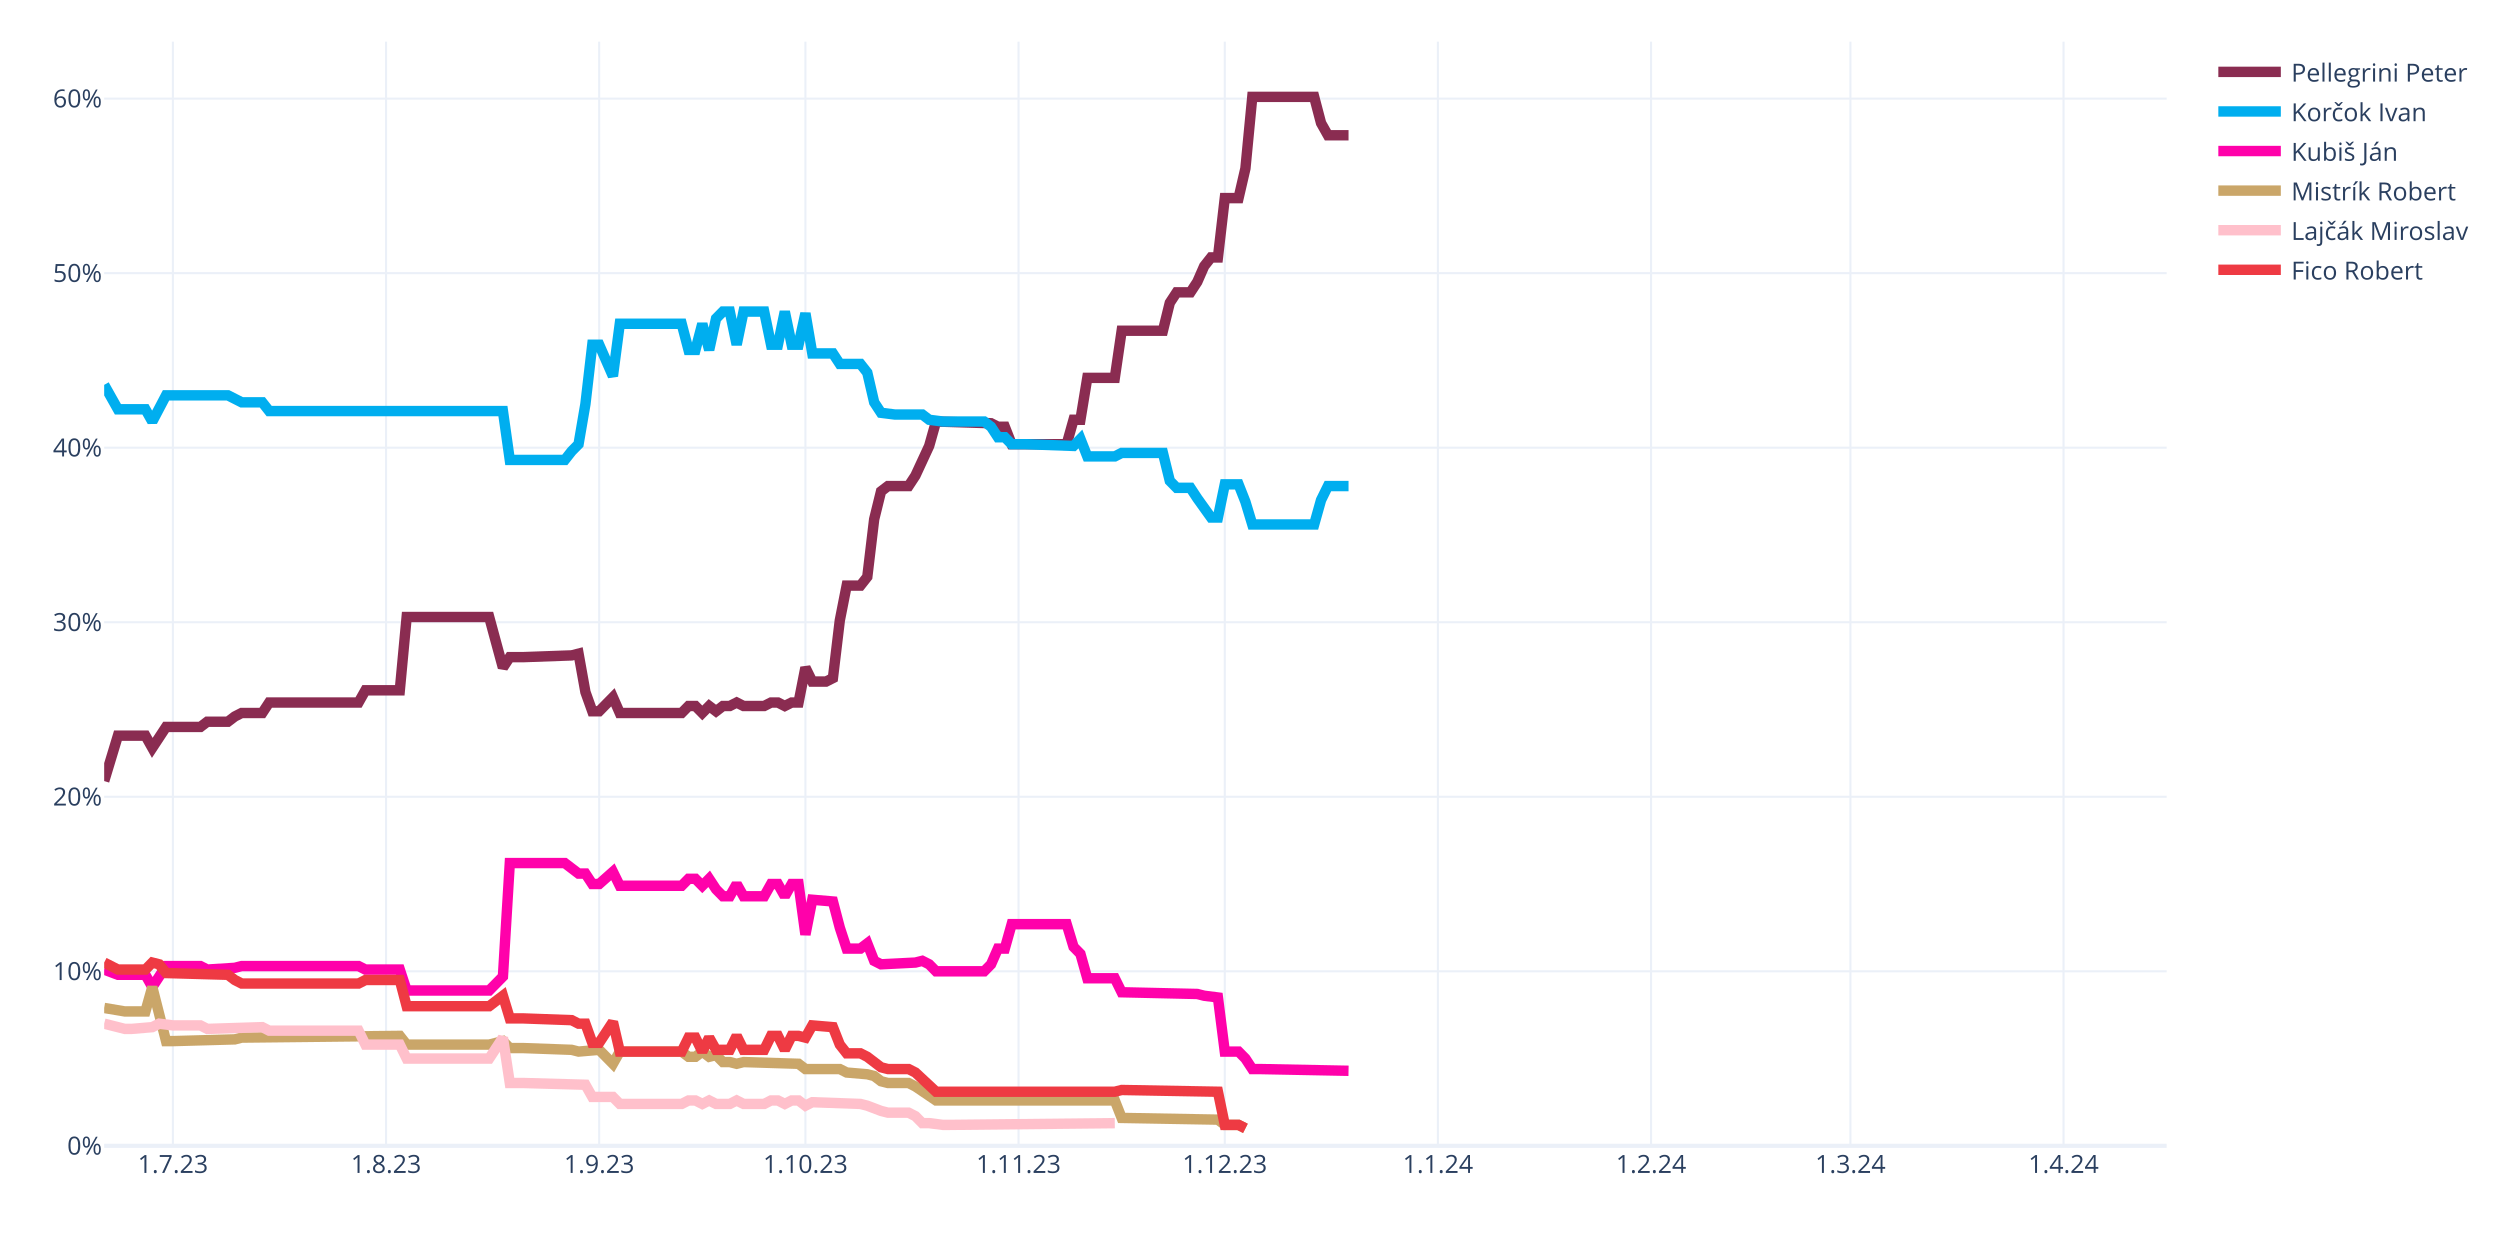
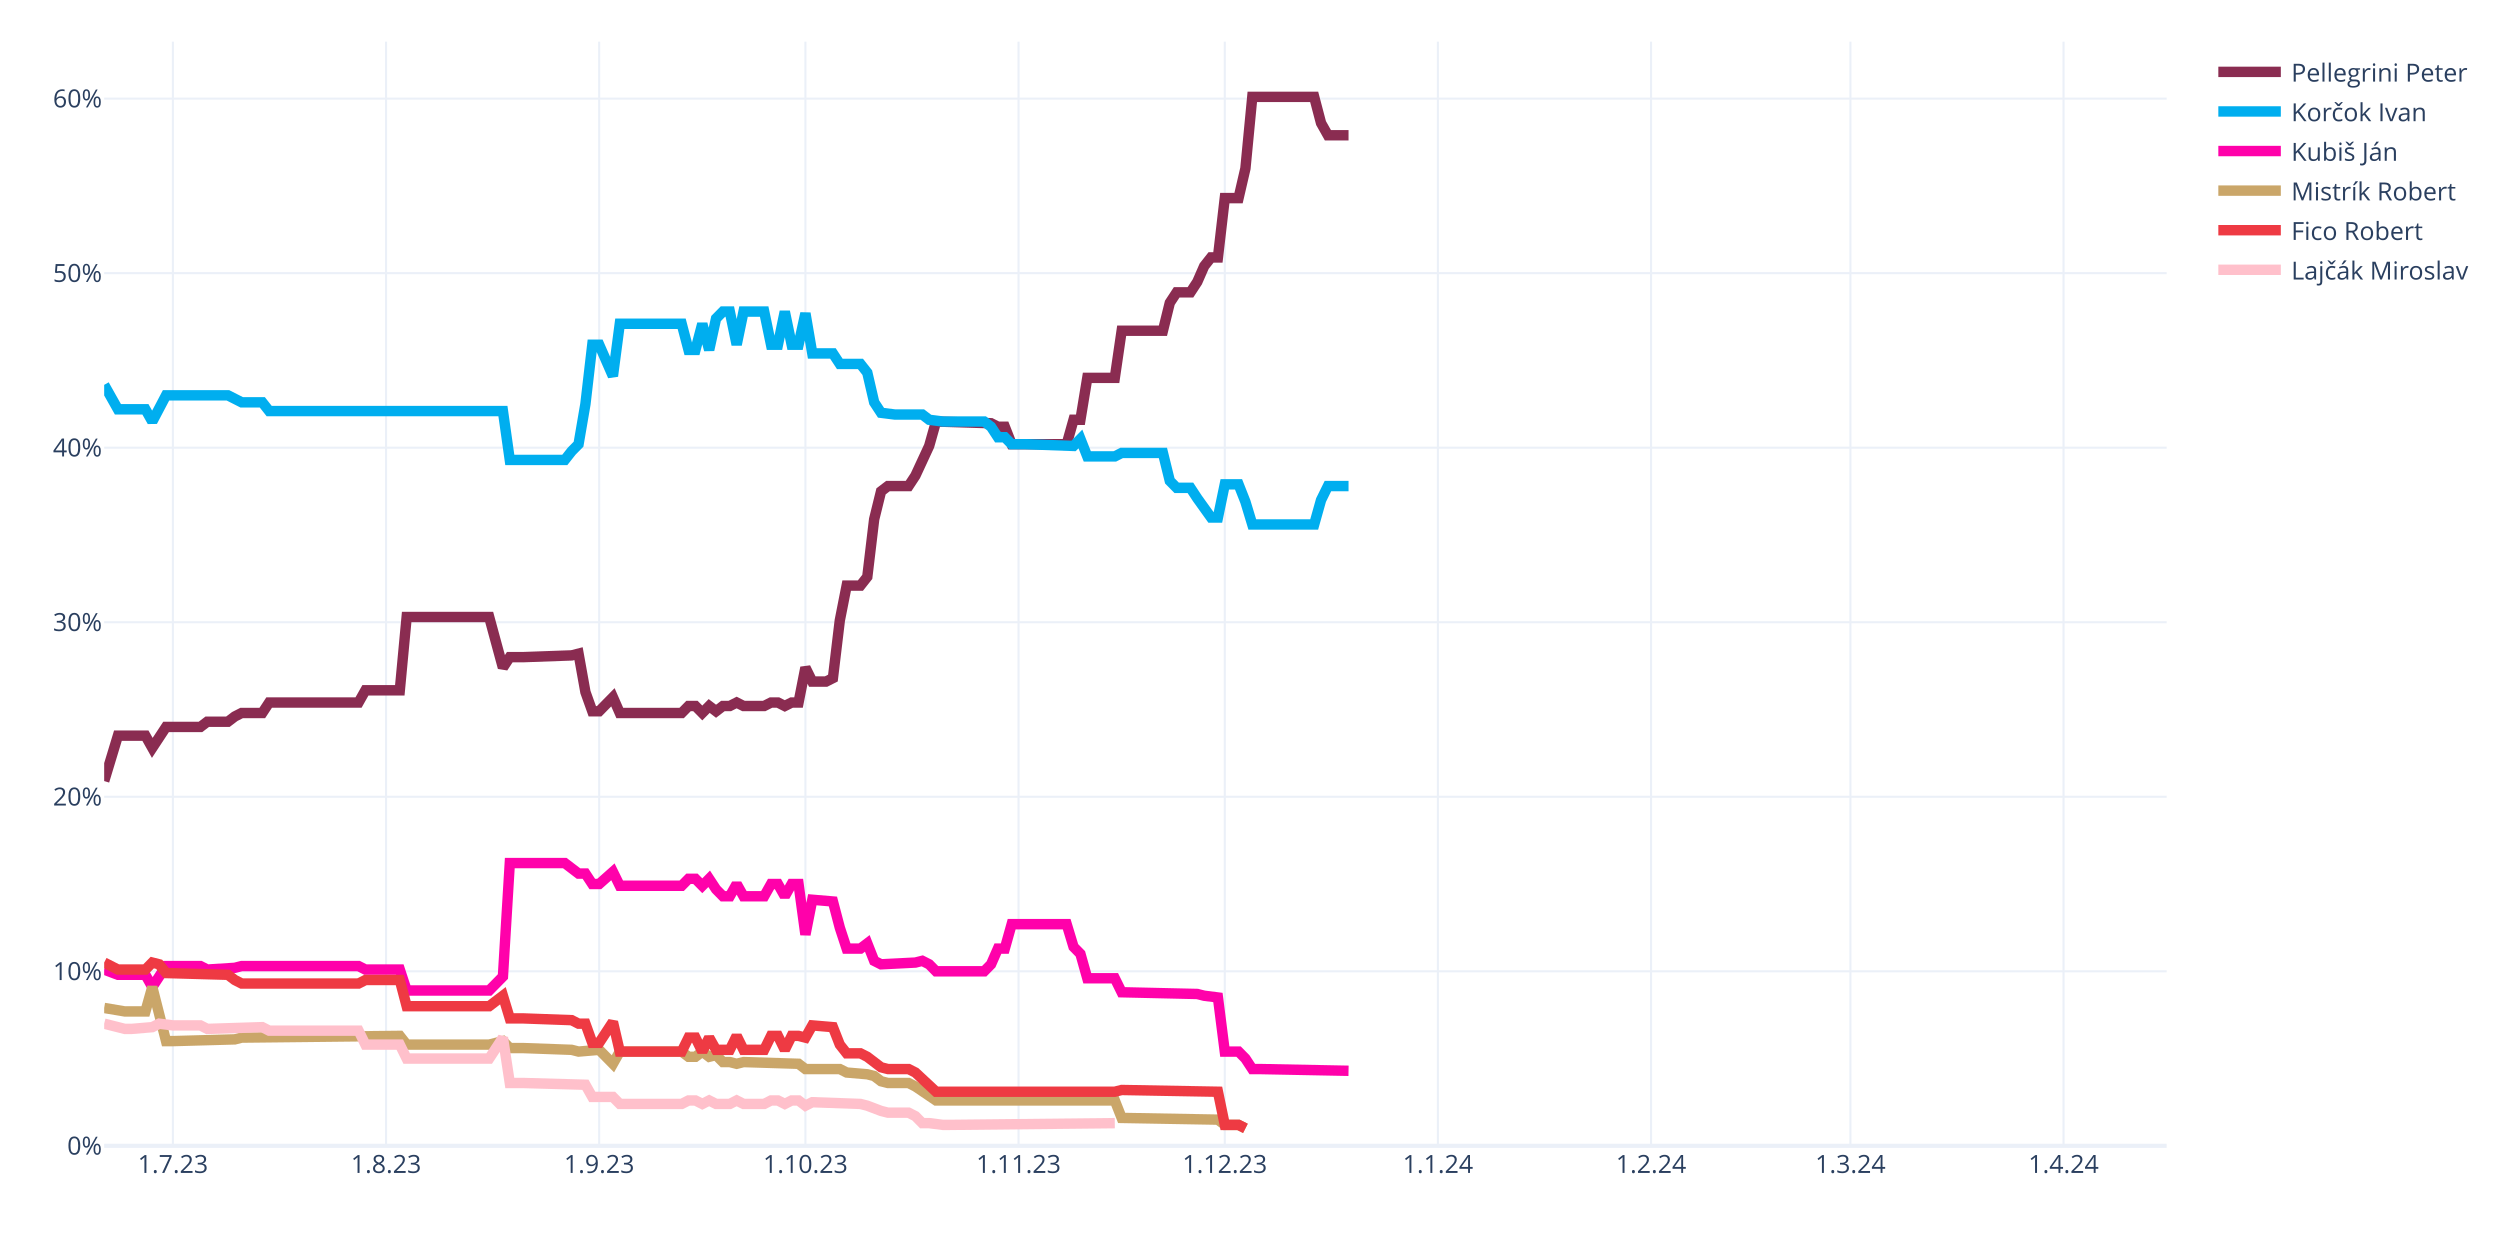
<svg xmlns="http://www.w3.org/2000/svg" class="main-svg" width="1200" height="600" style="" viewBox="0 0 1200 600">
  <rect x="0" y="0" width="1200" height="600" style="fill: rgb(255, 255, 255); fill-opacity: 1;" />
-   <defs id="defs-34a6cc">
+   <defs id="defs-e17eb5">
    <g class="clips">
-       <clipPath id="clip34a6ccxyplot" class="plotclip">
+       <clipPath id="clipe17eb5xyplot" class="plotclip">
        <rect width="990" height="530" />
      </clipPath>
-       <clipPath class="axesclip" id="clip34a6ccx">
+       <clipPath class="axesclip" id="clipe17eb5x">
        <rect x="50" y="0" width="990" height="600" />
      </clipPath>
-       <clipPath class="axesclip" id="clip34a6ccy">
+       <clipPath class="axesclip" id="clipe17eb5y">
        <rect x="0" y="20" width="1200" height="530" />
      </clipPath>
-       <clipPath class="axesclip" id="clip34a6ccxy">
+       <clipPath class="axesclip" id="clipe17eb5xy">
        <rect x="50" y="20" width="990" height="530" />
      </clipPath>
    </g>
    <g class="gradients" />
    <g class="patterns" />
  </defs>
  <g class="bglayer" />
  <g class="layer-below">
    <g class="imagelayer" />
    <g class="shapelayer" />
  </g>
  <g class="cartesianlayer">
    <g class="subplot xy">
      <g class="layer-subplot">
        <g class="shapelayer" />
        <g class="imagelayer" />
      </g>
      <g class="minor-gridlayer">
        <g class="x" />
        <g class="y" />
      </g>
      <g class="gridlayer">
        <g class="x">
          <path class="xgrid crisp" transform="translate(83,0)" d="M0,20v530" style="stroke: rgb(235, 240, 248); stroke-opacity: 1; stroke-width: 1px;" />
          <path class="xgrid crisp" transform="translate(185.3,0)" d="M0,20v530" style="stroke: rgb(235, 240, 248); stroke-opacity: 1; stroke-width: 1px;" />
          <path class="xgrid crisp" transform="translate(287.6,0)" d="M0,20v530" style="stroke: rgb(235, 240, 248); stroke-opacity: 1; stroke-width: 1px;" />
          <path class="xgrid crisp" transform="translate(386.6,0)" d="M0,20v530" style="stroke: rgb(235, 240, 248); stroke-opacity: 1; stroke-width: 1px;" />
          <path class="xgrid crisp" transform="translate(488.9,0)" d="M0,20v530" style="stroke: rgb(235, 240, 248); stroke-opacity: 1; stroke-width: 1px;" />
          <path class="xgrid crisp" transform="translate(587.9,0)" d="M0,20v530" style="stroke: rgb(235, 240, 248); stroke-opacity: 1; stroke-width: 1px;" />
          <path class="xgrid crisp" transform="translate(690.2,0)" d="M0,20v530" style="stroke: rgb(235, 240, 248); stroke-opacity: 1; stroke-width: 1px;" />
          <path class="xgrid crisp" transform="translate(792.5,0)" d="M0,20v530" style="stroke: rgb(235, 240, 248); stroke-opacity: 1; stroke-width: 1px;" />
          <path class="xgrid crisp" transform="translate(888.2,0)" d="M0,20v530" style="stroke: rgb(235, 240, 248); stroke-opacity: 1; stroke-width: 1px;" />
          <path class="xgrid crisp" transform="translate(990.5,0)" d="M0,20v530" style="stroke: rgb(235, 240, 248); stroke-opacity: 1; stroke-width: 1px;" />
        </g>
        <g class="y">
          <path class="ygrid crisp" transform="translate(0,466.22)" d="M50,0h990" style="stroke: rgb(235, 240, 248); stroke-opacity: 1; stroke-width: 1px;" />
          <path class="ygrid crisp" transform="translate(0,382.45)" d="M50,0h990" style="stroke: rgb(235, 240, 248); stroke-opacity: 1; stroke-width: 1px;" />
          <path class="ygrid crisp" transform="translate(0,298.67)" d="M50,0h990" style="stroke: rgb(235, 240, 248); stroke-opacity: 1; stroke-width: 1px;" />
          <path class="ygrid crisp" transform="translate(0,214.89)" d="M50,0h990" style="stroke: rgb(235, 240, 248); stroke-opacity: 1; stroke-width: 1px;" />
          <path class="ygrid crisp" transform="translate(0,131.11)" d="M50,0h990" style="stroke: rgb(235, 240, 248); stroke-opacity: 1; stroke-width: 1px;" />
          <path class="ygrid crisp" transform="translate(0,47.34)" d="M50,0h990" style="stroke: rgb(235, 240, 248); stroke-opacity: 1; stroke-width: 1px;" />
        </g>
      </g>
      <g class="zerolinelayer">
        <path class="yzl zl crisp" transform="translate(0,550)" d="M50,0h990" style="stroke: rgb(235, 240, 248); stroke-opacity: 1; stroke-width: 2px;" />
      </g>
      <path class="xlines-below" />
      <path class="ylines-below" />
      <g class="overlines-below" />
      <g class="xaxislayer-below" />
      <g class="yaxislayer-below" />
      <g class="overaxes-below" />
-       <g class="plot" transform="translate(50,20)" clip-path="url(#clip34a6ccxyplot)">
+       <g class="plot" transform="translate(50,20)" clip-path="url(#clipe17eb5xyplot)">
        <g class="scatterlayer mlayer">
-           <g class="trace scatter trace5aa3cc" style="stroke-miterlimit: 2; opacity: 1;">
+           <g class="trace scatter trace9b59e0" style="stroke-miterlimit: 2; opacity: 1;">
            <g class="fills" />
            <g class="errorbars" />
            <g class="lines">
              <path class="js-line" d="M0,354.91L6.6,333.12L9.9,333.12L19.8,333.12L23.1,338.99L29.7,328.94L33,328.94L46.2,328.94L49.5,326.42L59.4,326.42L62.7,323.91L66,322.23L69.3,322.23L75.9,322.23L79.2,317.21L122.1,317.21L125.4,311.34L141.9,311.34L145.2,276.16L184.8,276.16L191.4,300.45L194.7,295.42L201.3,295.42L224.4,294.59L227.7,293.75L231,312.18L234.3,321.4L237.6,321.4L240.9,318.04L244.2,314.69L247.5,322.23L277.2,322.23L280.5,318.88L283.8,318.88L287.1,322.23L290.4,318.88L293.7,321.4L297,318.88L300.3,318.88L303.6,317.21L306.9,318.88L316.8,318.88L320.1,317.21L323.4,317.21L326.7,318.88L330,317.21L333.3,317.21L336.6,300.45L339.9,307.15L346.5,307.15L349.8,305.48L353.1,277.83L356.4,261.08L363,261.08L366.3,256.89L369.6,229.24L372.9,215.84L376.2,213.32L379.5,213.32L386.1,213.32L389.4,208.3L396,194.05L399.3,182.33L425.7,183.16L429,184.84L432.3,184.84L435.6,193.22L462,193.22L465.3,181.49L468.6,181.49L471.9,161.38L485.1,161.38L488.4,138.76L508.2,138.76L511.5,125.36L514.8,120.33L518.1,120.33L521.4,120.33L524.7,115.3L528,107.76L531.3,103.57L534.6,103.57L537.9,75.09L544.5,75.09L547.8,60.85L551.1,26.5L554.4,26.5L580.8,26.5L584.1,39.07L587.4,44.93L590.7,44.93L597.3,44.93" style="vector-effect: none; fill: none; stroke: rgb(138, 44, 81); stroke-opacity: 1; stroke-width: 5px; opacity: 1;" />
            </g>
            <g class="points" />
            <g class="text" />
          </g>
-           <g class="trace scatter tracefb767d" style="stroke-miterlimit: 2; opacity: 1;">
+           <g class="trace scatter trace90d106" style="stroke-miterlimit: 2; opacity: 1;">
            <g class="fills" />
            <g class="errorbars" />
            <g class="lines">
              <path class="js-line" d="M0,164.73L6.6,176.46L9.9,176.46L19.8,176.46L23.1,182.33L29.7,169.76L33,169.76L59.4,169.76L62.7,171.43L66,173.11L69.3,173.11L75.9,173.11L79.2,177.3L191.4,177.3L194.7,200.76L221.1,200.76L224.4,196.57L227.7,193.22L231,173.95L234.3,145.46L237.6,145.46L244.2,160.54L247.5,135.41L277.2,135.41L280.5,147.98L283.8,147.98L287.1,135.41L290.4,147.98L293.7,132.9L297,129.55L300.3,129.55L303.6,145.46L306.9,129.55L316.8,129.55L320.1,145.46L323.4,145.46L326.7,129.55L330,145.46L333.3,145.46L336.6,130.38L339.9,149.65L349.8,149.65L353.1,154.68L363,154.68L366.3,158.87L369.6,173.11L372.9,178.14L379.5,178.97L382.8,178.97L392.7,178.97L396,181.49L402.6,182.33L405.9,182.33L422.4,182.33L425.7,184.84L429,189.87L432.3,189.87L435.6,193.22L442.2,193.22L465.3,194.05L468.6,190.7L471.9,199.08L475.2,199.08L485.1,199.08L488.4,197.41L508.2,197.41L511.5,210.81L514.8,214.16L518.1,214.16L521.4,214.16L524.7,219.19L531.3,228.4L534.6,228.4L537.9,212.49L541.2,212.49L544.5,212.49L547.8,220.86L551.1,231.75L554.4,231.75L580.8,231.75L584.1,220.02L587.4,213.32L590.7,213.32L597.3,213.32" style="vector-effect: none; fill: none; stroke: rgb(0, 174, 239); stroke-opacity: 1; stroke-width: 5px; opacity: 1;" />
            </g>
            <g class="points" />
            <g class="text" />
          </g>
-           <g class="trace scatter tracee341f6" style="stroke-miterlimit: 2; opacity: 1;">
+           <g class="trace scatter trace6a7482" style="stroke-miterlimit: 2; opacity: 1;">
            <g class="fills" />
            <g class="errorbars" />
            <g class="lines">
              <path class="js-line" d="M0,445.39L6.6,447.9L9.9,447.9L19.8,447.9L23.1,453.76L29.7,443.71L33,443.71L46.2,443.71L49.5,445.39L62.7,444.55L66,443.71L122.1,443.71L125.4,445.39L141.9,445.39L145.2,455.44L184.8,455.44L191.4,448.74L194.7,394.28L201.3,394.28L221.1,394.28L224.4,396.79L227.7,399.31L231,399.31L234.3,404.33L237.6,404.33L244.2,398.47L247.5,405.17L277.2,405.17L280.5,401.82L283.8,401.82L287.1,405.17L290.4,401.82L293.7,406.85L297,410.2L300.3,410.2L303.6,404.33L306.9,410.2L316.8,410.2L320.1,404.33L323.4,404.33L326.7,410.2L330,404.33L333.3,404.33L336.6,428.63L339.9,411.87L349.8,412.71L353.1,425.28L356.4,435.33L359.7,435.33L363,435.33L366.3,432.82L369.6,441.2L372.9,442.87L389.4,442.03L392.7,441.2L396,442.87L399.3,446.22L422.4,446.22L425.7,442.87L429,435.33L432.3,435.33L435.6,423.6L442.2,423.6L462,423.6L465.3,434.49L468.6,437.85L471.9,449.57L485.1,449.57L488.4,456.28L524.7,457.11L528,457.95L534.6,458.79L537.9,484.76L544.5,484.76L547.8,488.11L551.1,493.14L554.4,493.14L597.3,493.98" style="vector-effect: none; fill: none; stroke: rgb(255, 1, 170); stroke-opacity: 1; stroke-width: 5px; opacity: 1;" />
            </g>
            <g class="points" />
            <g class="text" />
          </g>
-           <g class="trace scatter traceabced1" style="stroke-miterlimit: 2; opacity: 1;">
+           <g class="trace scatter trace0ddc77" style="stroke-miterlimit: 2; opacity: 1;">
            <g class="fills" />
            <g class="errorbars" />
            <g class="lines">
              <path class="js-line" d="M0,463.82L9.9,465.49L13.2,465.49L19.8,465.49L23.1,453.76L29.7,479.73L33,479.73L62.7,478.9L66,478.06L141.9,477.22L145.2,481.41L184.8,481.41L191.4,479.73L194.7,483.08L201.3,483.08L224.4,483.92L227.7,484.76L237.6,483.92L240.9,487.27L244.2,490.62L247.5,484.76L277.2,484.76L280.5,487.27L283.8,487.27L287.1,484.76L290.4,487.27L293.7,486.44L297,489.79L300.3,489.79L303.6,490.62L306.9,489.79L333.3,490.62L336.6,493.14L353.1,493.14L356.4,494.81L366.3,495.65L369.6,496.49L372.9,499L376.2,499.84L386.1,499.84L389.4,501.52L399.3,508.22L402.6,508.22L485.1,508.22L488.4,516.6L534.6,517.43L537.9,519.95L544.5,519.95L547.8,521.62" style="vector-effect: none; fill: none; stroke: rgb(202, 166, 105); stroke-opacity: 1; stroke-width: 5px; opacity: 1;" />
            </g>
            <g class="points" />
            <g class="text" />
          </g>
-           <g class="trace scatter trace683cdc" style="stroke-miterlimit: 2; opacity: 1;">
+           <g class="trace scatter trace013d7a" style="stroke-miterlimit: 2; opacity: 1;">
+             <g class="fills" />
+             <g class="errorbars" />
+             <g class="lines">
+               <path class="js-line" d="M0,442.03L6.6,445.39L9.9,445.39L19.8,445.39L23.1,442.03L26.4,442.87L29.7,447.06L59.4,447.9L62.7,450.41L66,452.09L69.3,452.09L122.1,452.09L125.4,450.41L141.9,450.41L145.2,462.98L184.8,462.98L191.4,457.95L194.7,468.84L201.3,468.84L224.4,469.68L227.7,471.36L231,471.36L234.3,480.57L237.6,480.57L240.9,475.54L244.2,470.52L247.5,484.76L277.2,484.76L280.5,478.06L283.8,478.06L287.1,484.76L290.4,478.06L293.7,483.92L300.3,483.92L303.6,477.22L306.9,483.92L310.2,483.92L316.8,483.92L320.1,477.22L323.4,477.22L326.7,483.92L330,477.22L333.3,477.22L336.6,478.06L339.9,472.19L349.8,473.03L353.1,481.41L356.4,485.6L359.7,485.6L363,485.6L366.3,487.27L372.9,492.3L376.2,493.14L386.1,493.14L389.4,494.81L399.3,504.03L402.6,504.03L485.1,504.03L488.4,503.19L534.6,504.03L537.9,519.95L544.5,519.95L547.8,521.62" style="vector-effect: none; fill: none; stroke: rgb(238, 58, 67); stroke-opacity: 1; stroke-width: 5px; opacity: 1;" />
+             </g>
+             <g class="points" />
+             <g class="text" />
+           </g>
+           <g class="trace scatter trace55e584" style="stroke-miterlimit: 2; opacity: 1;">
            <g class="fills" />
            <g class="errorbars" />
            <g class="lines">
              <path class="js-line" d="M0,471.36L9.9,473.87L13.2,473.87L23.1,473.03L26.4,471.36L33,472.19L36.3,472.19L46.2,472.19L49.5,473.87L75.9,473.03L79.2,474.71L122.1,474.71L125.4,481.41L141.9,481.41L145.2,488.11L184.8,488.11L191.4,478.06L194.7,499.84L201.3,499.84L231,500.68L234.3,506.54L244.2,506.54L247.5,509.89L277.2,509.89L280.5,508.22L283.8,508.22L287.1,509.89L290.4,508.22L293.7,509.89L300.3,509.89L303.6,508.22L306.9,509.89L310.2,509.89L316.8,509.89L320.1,508.22L323.4,508.22L326.7,509.89L330,508.22L333.3,508.22L336.6,510.73L339.9,509.06L363,509.89L366.3,510.73L372.9,513.24L376.2,514.08L386.1,514.08L389.4,515.76L392.7,519.11L396,519.11L402.6,519.95L405.9,519.95L485.1,519.11" style="vector-effect: none; fill: none; stroke: rgb(255, 192, 203); stroke-opacity: 1; stroke-width: 5px; opacity: 1;" />
-             </g>
-             <g class="points" />
-             <g class="text" />
-           </g>
-           <g class="trace scatter trace4850a3" style="stroke-miterlimit: 2; opacity: 1;">
-             <g class="fills" />
-             <g class="errorbars" />
-             <g class="lines">
-               <path class="js-line" d="M0,442.03L6.6,445.39L9.9,445.39L19.8,445.39L23.1,442.03L26.4,442.87L29.7,447.06L59.4,447.9L62.7,450.41L66,452.09L69.3,452.09L122.1,452.09L125.4,450.41L141.9,450.41L145.2,462.98L184.8,462.98L191.4,457.95L194.7,468.84L201.3,468.84L224.4,469.68L227.7,471.36L231,471.36L234.3,480.57L237.6,480.57L240.9,475.54L244.2,470.52L247.5,484.76L277.2,484.76L280.5,478.06L283.8,478.06L287.1,484.76L290.4,478.06L293.7,483.92L300.3,483.92L303.6,477.22L306.9,483.92L310.2,483.92L316.8,483.92L320.1,477.22L323.4,477.22L326.7,483.92L330,477.22L333.3,477.22L336.6,478.06L339.9,472.19L349.8,473.03L353.1,481.41L356.4,485.6L359.7,485.6L363,485.6L366.3,487.27L372.9,492.3L376.2,493.14L386.1,493.14L389.4,494.81L399.3,504.03L402.6,504.03L485.1,504.03L488.4,503.19L534.6,504.03L537.9,519.95L544.5,519.95L547.8,521.62" style="vector-effect: none; fill: none; stroke: rgb(238, 58, 67); stroke-opacity: 1; stroke-width: 5px; opacity: 1;" />
            </g>
            <g class="points" />
            <g class="text" />
          </g>
        </g>
      </g>
      <g class="overplot" />
      <path class="xlines-above crisp" d="M0,0" style="fill: none;" />
      <path class="ylines-above crisp" d="M0,0" style="fill: none;" />
      <g class="overlines-above" />
      <g class="xaxislayer-above">
        <g class="xtick">
          <text text-anchor="middle" x="0" y="563" transform="translate(83,0)" style="font-family: 'Open Sans', verdana, arial, sans-serif; font-size: 12px; fill: rgb(42, 63, 95); fill-opacity: 1; white-space: pre; opacity: 1;">1.7.23</text>
        </g>
        <g class="xtick">
          <text text-anchor="middle" x="0" y="563" style="font-family: 'Open Sans', verdana, arial, sans-serif; font-size: 12px; fill: rgb(42, 63, 95); fill-opacity: 1; white-space: pre; opacity: 1;" transform="translate(185.3,0)">1.8.23</text>
        </g>
        <g class="xtick">
          <text text-anchor="middle" x="0" y="563" style="font-family: 'Open Sans', verdana, arial, sans-serif; font-size: 12px; fill: rgb(42, 63, 95); fill-opacity: 1; white-space: pre; opacity: 1;" transform="translate(287.6,0)">1.9.23</text>
        </g>
        <g class="xtick">
          <text text-anchor="middle" x="0" y="563" style="font-family: 'Open Sans', verdana, arial, sans-serif; font-size: 12px; fill: rgb(42, 63, 95); fill-opacity: 1; white-space: pre; opacity: 1;" transform="translate(386.6,0)">1.10.23</text>
        </g>
        <g class="xtick">
          <text text-anchor="middle" x="0" y="563" style="font-family: 'Open Sans', verdana, arial, sans-serif; font-size: 12px; fill: rgb(42, 63, 95); fill-opacity: 1; white-space: pre; opacity: 1;" transform="translate(488.9,0)">1.11.23</text>
        </g>
        <g class="xtick">
          <text text-anchor="middle" x="0" y="563" style="font-family: 'Open Sans', verdana, arial, sans-serif; font-size: 12px; fill: rgb(42, 63, 95); fill-opacity: 1; white-space: pre; opacity: 1;" transform="translate(587.9,0)">1.12.23</text>
        </g>
        <g class="xtick">
          <text text-anchor="middle" x="0" y="563" style="font-family: 'Open Sans', verdana, arial, sans-serif; font-size: 12px; fill: rgb(42, 63, 95); fill-opacity: 1; white-space: pre; opacity: 1;" transform="translate(690.2,0)">1.1.24</text>
        </g>
        <g class="xtick">
          <text text-anchor="middle" x="0" y="563" style="font-family: 'Open Sans', verdana, arial, sans-serif; font-size: 12px; fill: rgb(42, 63, 95); fill-opacity: 1; white-space: pre; opacity: 1;" transform="translate(792.5,0)">1.2.24</text>
        </g>
        <g class="xtick">
          <text text-anchor="middle" x="0" y="563" style="font-family: 'Open Sans', verdana, arial, sans-serif; font-size: 12px; fill: rgb(42, 63, 95); fill-opacity: 1; white-space: pre; opacity: 1;" transform="translate(888.2,0)">1.3.24</text>
        </g>
        <g class="xtick">
          <text text-anchor="middle" x="0" y="563" style="font-family: 'Open Sans', verdana, arial, sans-serif; font-size: 12px; fill: rgb(42, 63, 95); fill-opacity: 1; white-space: pre; opacity: 1;" transform="translate(990.5,0)">1.4.24</text>
        </g>
      </g>
      <g class="yaxislayer-above">
        <g class="ytick">
          <text text-anchor="end" x="49" y="4.2" transform="translate(0,550)" style="font-family: 'Open Sans', verdana, arial, sans-serif; font-size: 12px; fill: rgb(42, 63, 95); fill-opacity: 1; white-space: pre; opacity: 1;">0%</text>
        </g>
        <g class="ytick">
          <text text-anchor="end" x="49" y="4.2" style="font-family: 'Open Sans', verdana, arial, sans-serif; font-size: 12px; fill: rgb(42, 63, 95); fill-opacity: 1; white-space: pre; opacity: 1;" transform="translate(0,466.22)">10%</text>
        </g>
        <g class="ytick">
          <text text-anchor="end" x="49" y="4.2" style="font-family: 'Open Sans', verdana, arial, sans-serif; font-size: 12px; fill: rgb(42, 63, 95); fill-opacity: 1; white-space: pre; opacity: 1;" transform="translate(0,382.45)">20%</text>
        </g>
        <g class="ytick">
          <text text-anchor="end" x="49" y="4.2" style="font-family: 'Open Sans', verdana, arial, sans-serif; font-size: 12px; fill: rgb(42, 63, 95); fill-opacity: 1; white-space: pre; opacity: 1;" transform="translate(0,298.67)">30%</text>
        </g>
        <g class="ytick">
          <text text-anchor="end" x="49" y="4.2" style="font-family: 'Open Sans', verdana, arial, sans-serif; font-size: 12px; fill: rgb(42, 63, 95); fill-opacity: 1; white-space: pre; opacity: 1;" transform="translate(0,214.89)">40%</text>
        </g>
        <g class="ytick">
          <text text-anchor="end" x="49" y="4.2" style="font-family: 'Open Sans', verdana, arial, sans-serif; font-size: 12px; fill: rgb(42, 63, 95); fill-opacity: 1; white-space: pre; opacity: 1;" transform="translate(0,131.11)">50%</text>
        </g>
        <g class="ytick">
          <text text-anchor="end" x="49" y="4.2" style="font-family: 'Open Sans', verdana, arial, sans-serif; font-size: 12px; fill: rgb(42, 63, 95); fill-opacity: 1; white-space: pre; opacity: 1;" transform="translate(0,47.34)">60%</text>
        </g>
      </g>
      <g class="overaxes-above" />
    </g>
  </g>
  <g class="polarlayer" />
  <g class="smithlayer" />
  <g class="ternarylayer" />
  <g class="geolayer" />
  <g class="funnelarealayer" />
  <g class="pielayer" />
  <g class="iciclelayer" />
  <g class="treemaplayer" />
  <g class="sunburstlayer" />
  <g class="glimages" />
-   <defs id="topdefs-34a6cc">
+   <defs id="topdefs-e17eb5">
    <g class="clips" />
-     <clipPath id="legend34a6cc">
+     <clipPath id="legende17eb5">
      <rect width="128" height="124" x="0" y="0" />
    </clipPath>
  </defs>
  <g class="layer-above">
    <g class="imagelayer" />
    <g class="shapelayer" />
  </g>
  <g class="infolayer">
    <g class="legend" pointer-events="all" transform="translate(1059.8,20)">
      <rect class="bg" shape-rendering="crispEdges" style="stroke: rgb(68, 68, 68); stroke-opacity: 1; fill: rgb(255, 255, 255); fill-opacity: 1; stroke-width: 0px;" width="128" height="124" x="0" y="0" />
-       <g class="scrollbox" transform="" clip-path="url(#legend34a6cc)">
+       <g class="scrollbox" transform="" clip-path="url(#legende17eb5)">
        <g class="groups">
          <g class="traces" transform="translate(0,14.5)" style="opacity: 1;">
            <text class="legendtext" text-anchor="start" x="40" y="4.68" style="font-family: 'Open Sans', verdana, arial, sans-serif; font-size: 12px; fill: rgb(42, 63, 95); fill-opacity: 1; white-space: pre;">Pellegrini Peter</text>
            <g class="layers" style="opacity: 1;">
              <g class="legendfill" />
              <g class="legendlines">
                <path class="js-line" d="M5,0h30" style="fill: none; stroke: rgb(138, 44, 81); stroke-opacity: 1; stroke-width: 5px;" />
              </g>
              <g class="legendsymbols">
                <g class="legendpoints" />
              </g>
            </g>
            <rect class="legendtoggle" x="0" y="-9.5" width="122.703" height="19" style="fill: rgb(0, 0, 0); fill-opacity: 0;" />
          </g>
          <g class="traces" transform="translate(0,33.5)" style="opacity: 1;">
            <text class="legendtext" text-anchor="start" x="40" y="4.68" style="font-family: 'Open Sans', verdana, arial, sans-serif; font-size: 12px; fill: rgb(42, 63, 95); fill-opacity: 1; white-space: pre;">Korčok Ivan</text>
            <g class="layers" style="opacity: 1;">
              <g class="legendfill" />
              <g class="legendlines">
                <path class="js-line" d="M5,0h30" style="fill: none; stroke: rgb(0, 174, 239); stroke-opacity: 1; stroke-width: 5px;" />
              </g>
              <g class="legendsymbols">
                <g class="legendpoints" />
              </g>
            </g>
            <rect class="legendtoggle" x="0" y="-9.5" width="122.703" height="19" style="fill: rgb(0, 0, 0); fill-opacity: 0;" />
          </g>
          <g class="traces" transform="translate(0,52.5)" style="opacity: 1;">
            <text class="legendtext" text-anchor="start" x="40" y="4.68" style="font-family: 'Open Sans', verdana, arial, sans-serif; font-size: 12px; fill: rgb(42, 63, 95); fill-opacity: 1; white-space: pre;">Kubiš Ján</text>
            <g class="layers" style="opacity: 1;">
              <g class="legendfill" />
              <g class="legendlines">
                <path class="js-line" d="M5,0h30" style="fill: none; stroke: rgb(255, 1, 170); stroke-opacity: 1; stroke-width: 5px;" />
              </g>
              <g class="legendsymbols">
                <g class="legendpoints" />
              </g>
            </g>
            <rect class="legendtoggle" x="0" y="-9.5" width="122.703" height="19" style="fill: rgb(0, 0, 0); fill-opacity: 0;" />
          </g>
          <g class="traces" transform="translate(0,71.5)" style="opacity: 1;">
            <text class="legendtext" text-anchor="start" x="40" y="4.68" style="font-family: 'Open Sans', verdana, arial, sans-serif; font-size: 12px; fill: rgb(42, 63, 95); fill-opacity: 1; white-space: pre;">Mistrík Robert</text>
            <g class="layers" style="opacity: 1;">
              <g class="legendfill" />
              <g class="legendlines">
                <path class="js-line" d="M5,0h30" style="fill: none; stroke: rgb(202, 166, 105); stroke-opacity: 1; stroke-width: 5px;" />
              </g>
              <g class="legendsymbols">
                <g class="legendpoints" />
              </g>
            </g>
            <rect class="legendtoggle" x="0" y="-9.5" width="122.703" height="19" style="fill: rgb(0, 0, 0); fill-opacity: 0;" />
          </g>
          <g class="traces" transform="translate(0,90.5)" style="opacity: 1;">
+             <text class="legendtext" text-anchor="start" x="40" y="4.68" style="font-family: 'Open Sans', verdana, arial, sans-serif; font-size: 12px; fill: rgb(42, 63, 95); fill-opacity: 1; white-space: pre;">Fico Robert</text>
+             <g class="layers" style="opacity: 1;">
+               <g class="legendfill" />
+               <g class="legendlines">
+                 <path class="js-line" d="M5,0h30" style="fill: none; stroke: rgb(238, 58, 67); stroke-opacity: 1; stroke-width: 5px;" />
+               </g>
+               <g class="legendsymbols">
+                 <g class="legendpoints" />
+               </g>
+             </g>
+             <rect class="legendtoggle" x="0" y="-9.5" width="122.703" height="19" style="fill: rgb(0, 0, 0); fill-opacity: 0;" />
+           </g>
+           <g class="traces" transform="translate(0,109.5)" style="opacity: 1;">
            <text class="legendtext" text-anchor="start" x="40" y="4.68" style="font-family: 'Open Sans', verdana, arial, sans-serif; font-size: 12px; fill: rgb(42, 63, 95); fill-opacity: 1; white-space: pre;">Lajčák Miroslav</text>
            <g class="layers" style="opacity: 1;">
              <g class="legendfill" />
              <g class="legendlines">
                <path class="js-line" d="M5,0h30" style="fill: none; stroke: rgb(255, 192, 203); stroke-opacity: 1; stroke-width: 5px;" />
-               </g>
-               <g class="legendsymbols">
-                 <g class="legendpoints" />
-               </g>
-             </g>
-             <rect class="legendtoggle" x="0" y="-9.5" width="122.703" height="19" style="fill: rgb(0, 0, 0); fill-opacity: 0;" />
-           </g>
-           <g class="traces" transform="translate(0,109.5)" style="opacity: 1;">
-             <text class="legendtext" text-anchor="start" x="40" y="4.68" style="font-family: 'Open Sans', verdana, arial, sans-serif; font-size: 12px; fill: rgb(42, 63, 95); fill-opacity: 1; white-space: pre;">Fico Robert</text>
-             <g class="layers" style="opacity: 1;">
-               <g class="legendfill" />
-               <g class="legendlines">
-                 <path class="js-line" d="M5,0h30" style="fill: none; stroke: rgb(238, 58, 67); stroke-opacity: 1; stroke-width: 5px;" />
              </g>
              <g class="legendsymbols">
                <g class="legendpoints" />
              </g>
            </g>
            <rect class="legendtoggle" x="0" y="-9.5" width="122.703" height="19" style="fill: rgb(0, 0, 0); fill-opacity: 0;" />
          </g>
        </g>
      </g>
      <rect class="scrollbar" rx="20" ry="3" width="0" height="0" style="fill: rgb(128, 139, 164); fill-opacity: 1;" x="0" y="0" />
    </g>
    <g class="g-gtitle" />
    <g class="g-xtitle" />
    <g class="g-ytitle" />
  </g>
</svg>
